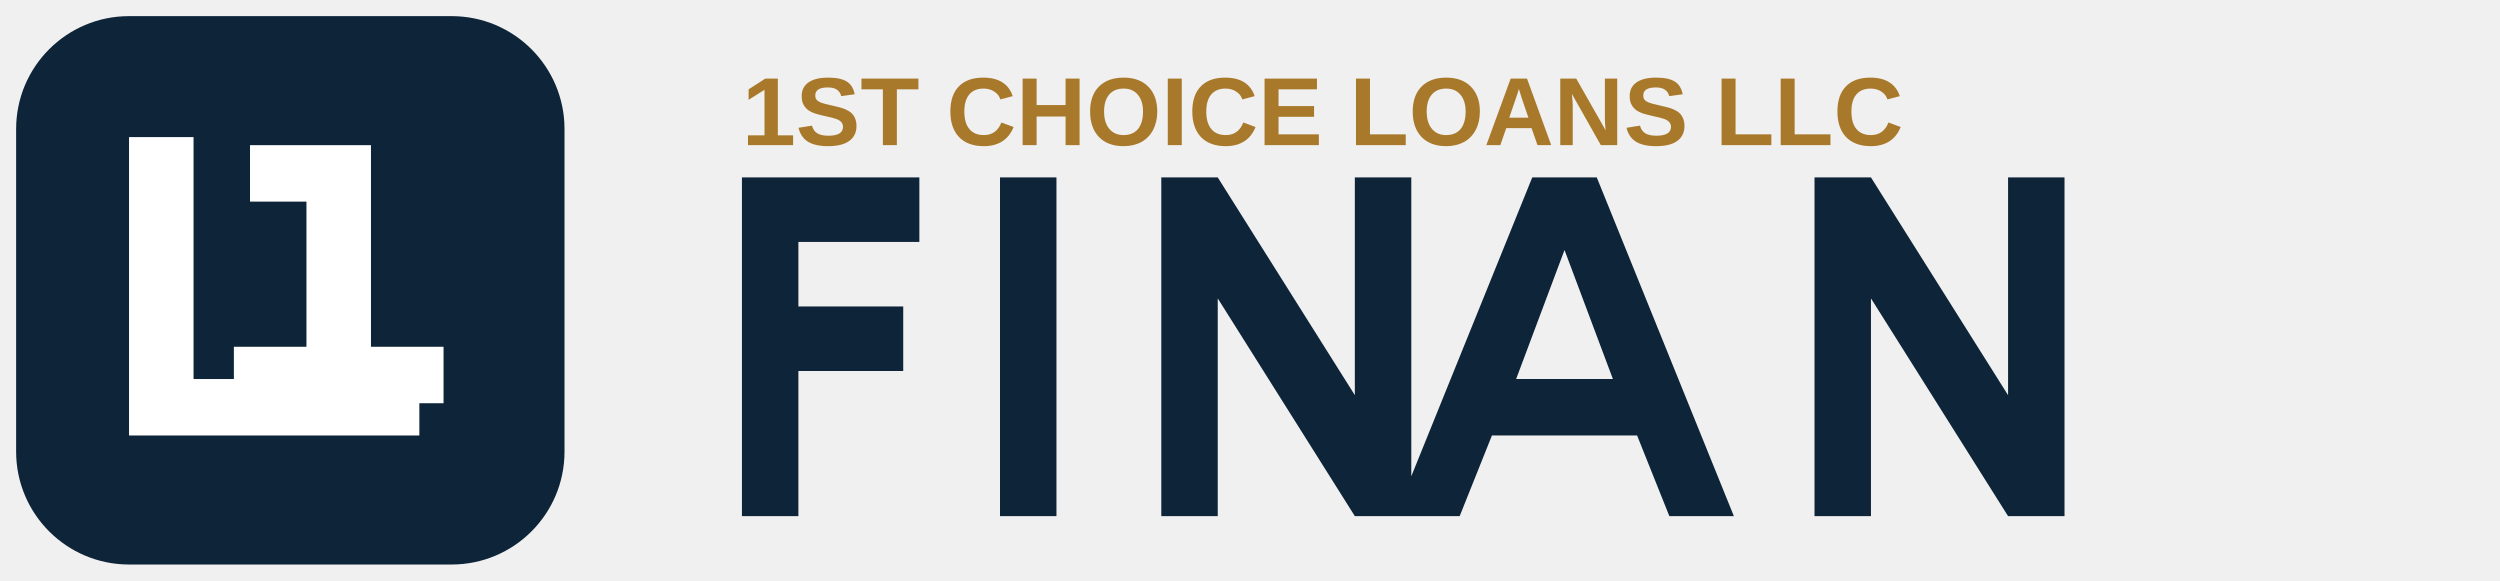
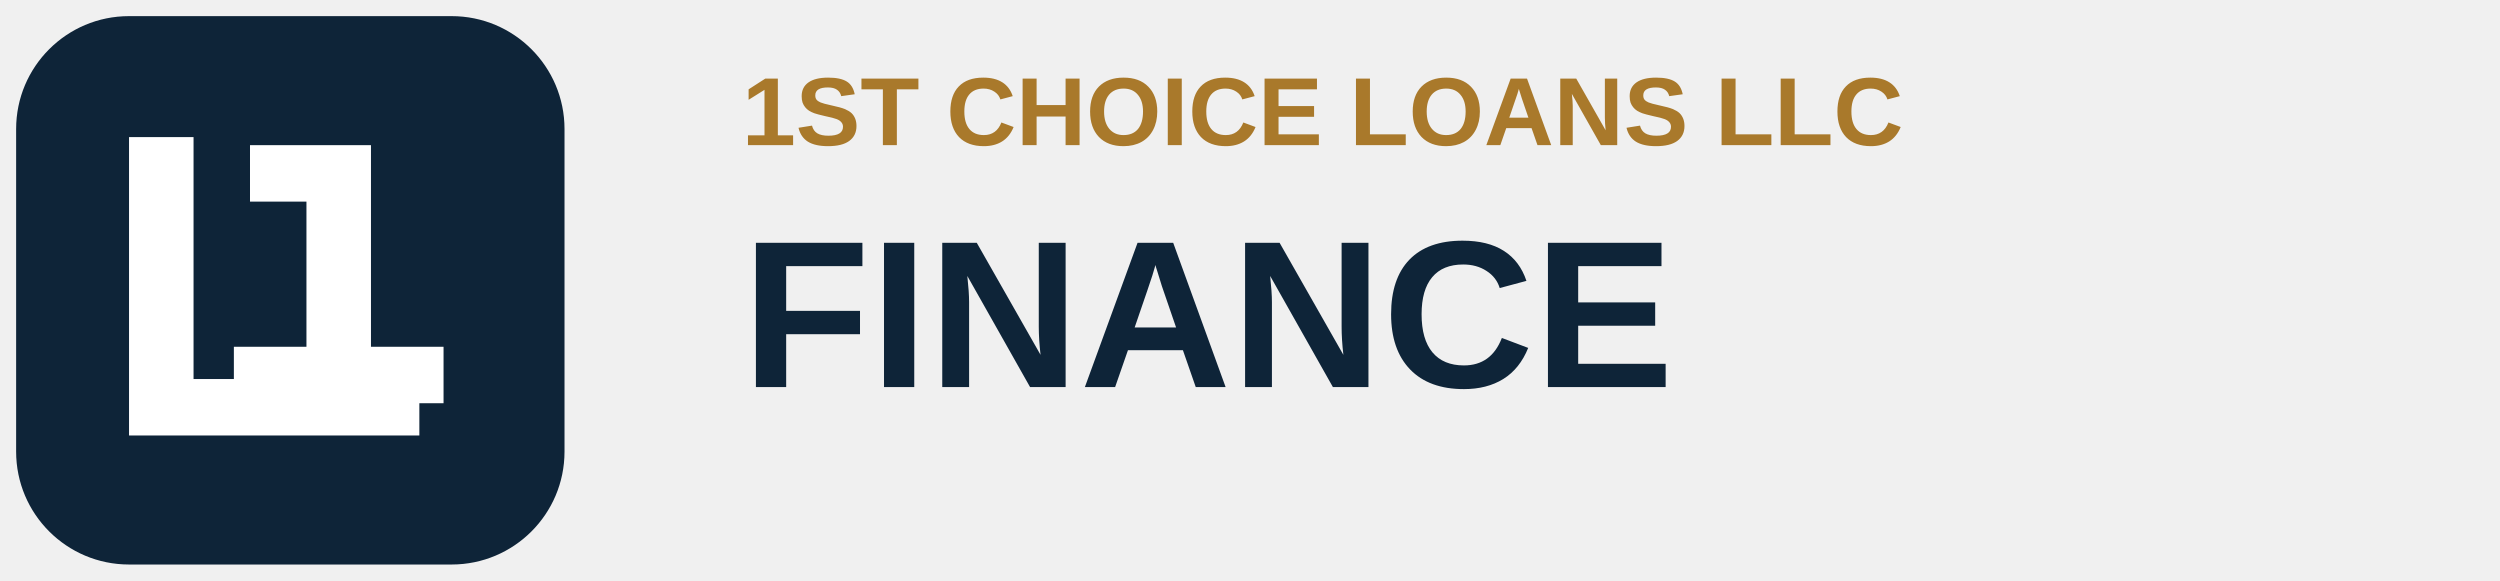
<svg xmlns="http://www.w3.org/2000/svg" viewBox="0 0 310 72" role="img" aria-labelledby="title">
  <rect x="2" y="2" width="68" height="68" rx="14" fill="#0e2438" />
  <path d="M24 47h28v7H16V17h8v30Zm14-4V25h-7v-7h15v25h9v7H29v-7h9Z" fill="#fff" />
-   <path d="M92 22h22v8H99v8h13v8H99v18h-7V22Zm32 0h7v42h-7V22Zm20 0h7l17 27V22h7v42h-7l-17-27v27h-7V22Zm46 0h8l17 42h-8l-4-10h-18l-4 10h-8l17-42Zm10 25-6-16-6 16h12Zm25-25h7l17 27V22h7v42h-7l-17-27v27h-7V22Z" fill="#0e2438" />
  <text x="92" y="18" fill="#a9792b" font-size="12" font-family="Arial, sans-serif" font-weight="700">1ST CHOICE LOANS LLC</text>
+   <text x="92" y="48" fill="#0e2438" font-size="26" font-family="Arial, sans-serif" font-weight="800">FINANCE</text>
</svg>
